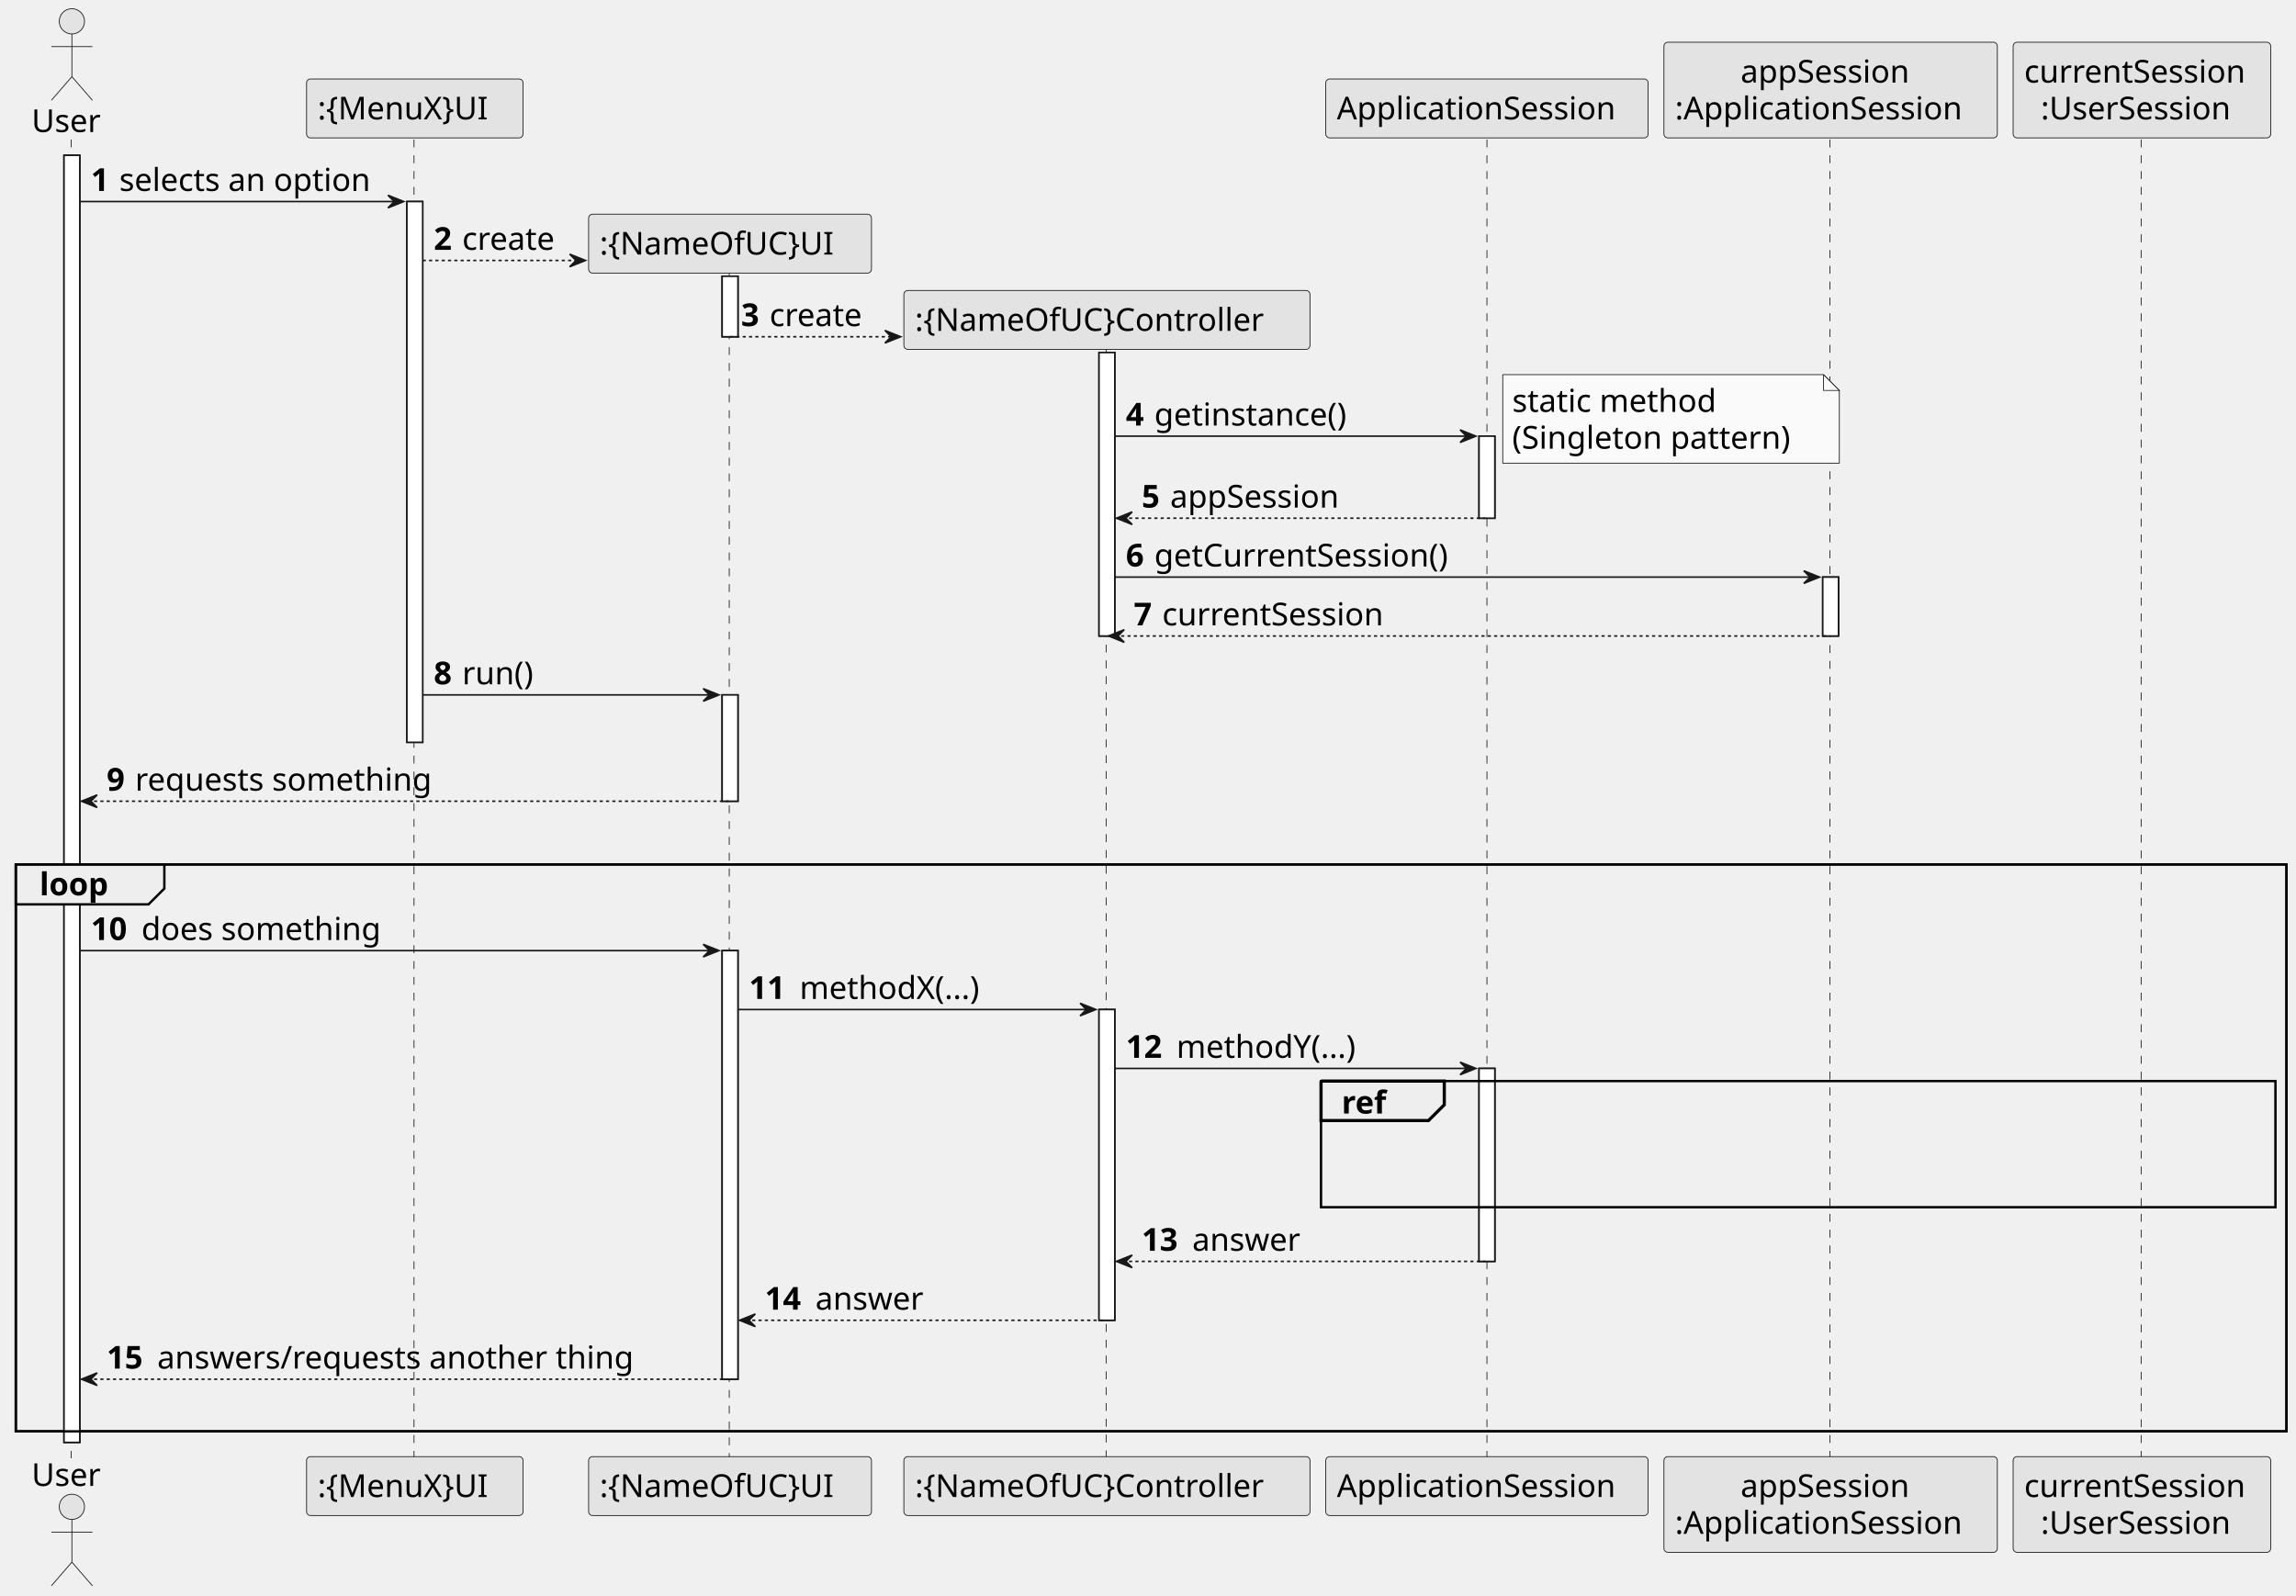
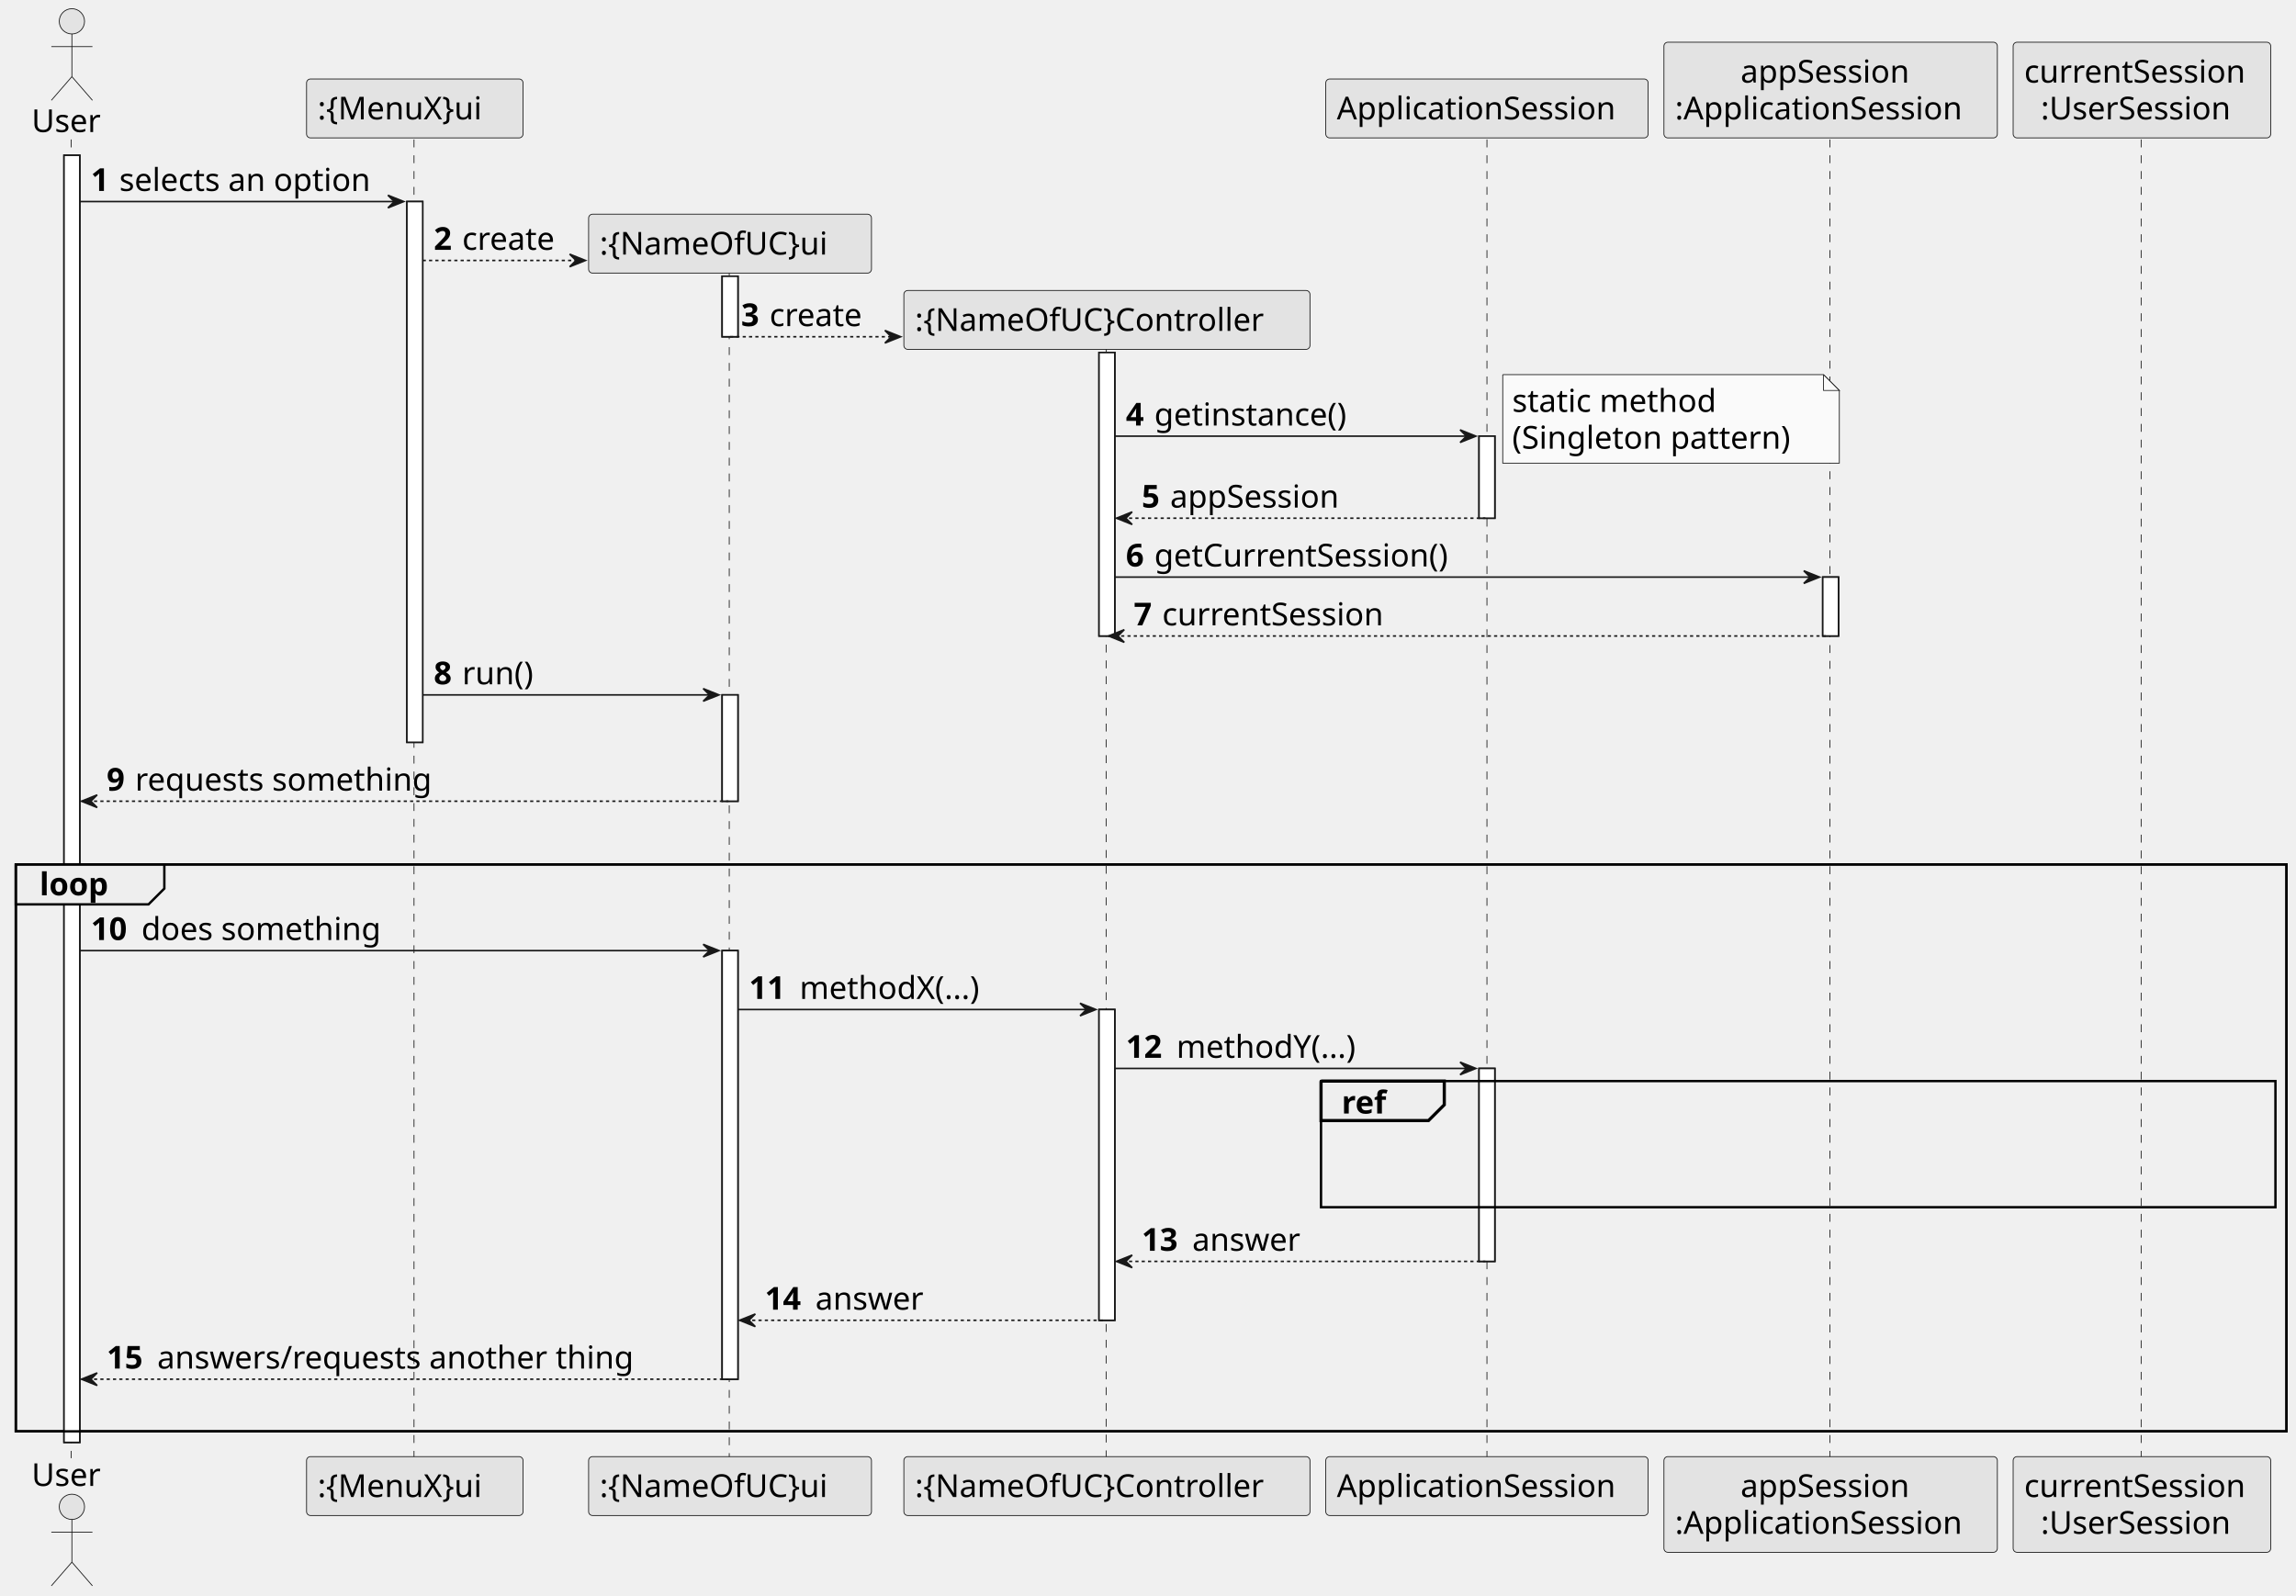
<svg xmlns="http://www.w3.org/2000/svg" contentStyleType="text/css" height="1010px" preserveAspectRatio="none" style="width:1453px;height:1010px;background:#FFFFFF;" version="1.1" viewBox="0 0 1453 1010" width="1453px" zoomAndPan="magnify">
  <defs />
  <g>
    <rect fill="#FFFFFF" height="814.625" style="stroke:#181818;stroke-width:1.0;" width="10" x="40.5" y="98.281" />
    <rect fill="#FFFFFF" height="342.25" style="stroke:#181818;stroke-width:1.0;" width="10" x="257.5" y="127.562" />
    <rect fill="#FFFFFF" height="38.281" style="stroke:#181818;stroke-width:1.0;" width="10" x="457" y="174.844" />
    <rect fill="#FFFFFF" height="67.281" style="stroke:#181818;stroke-width:1.0;" width="10" x="457" y="439.812" />
    <rect fill="#FFFFFF" height="271.25" style="stroke:#181818;stroke-width:1.0;" width="10" x="457" y="601.656" />
    <rect fill="#FFFFFF" height="179.406" style="stroke:#181818;stroke-width:1.0;" width="10" x="695.5" y="223.125" />
    <rect fill="#FFFFFF" height="196.688" style="stroke:#181818;stroke-width:1.0;" width="10" x="695.5" y="638.938" />
    <rect fill="#FFFFFF" height="51.922" style="stroke:#181818;stroke-width:1.0;" width="10" x="936" y="276.047" />
    <rect fill="#FFFFFF" height="122.125" style="stroke:#181818;stroke-width:1.0;" width="10" x="936" y="676.219" />
    <rect fill="#FFFFFF" height="37.281" style="stroke:#181818;stroke-width:1.0;" width="10" x="1153.5" y="365.25" />
    <rect fill="none" height="358.812" style="stroke:#000000;stroke-width:1.5;" width="1437" x="10" y="547.094" />
    <line style="stroke:#181818;stroke-width:0.5;stroke-dasharray:5.0,5.0;" x1="45" x2="45" y1="88.281" y2="922.906" />
    <line style="stroke:#181818;stroke-width:0.5;stroke-dasharray:5.0,5.0;" x1="262" x2="262" y1="88.281" y2="922.906" />
    <line style="stroke:#181818;stroke-width:0.5;stroke-dasharray:5.0,5.0;" x1="461.5" x2="461.5" y1="169.703" y2="922.906" />
    <line style="stroke:#181818;stroke-width:0.5;stroke-dasharray:5.0,5.0;" x1="700" x2="700" y1="217.984" y2="922.906" />
    <line style="stroke:#181818;stroke-width:0.5;stroke-dasharray:5.0,5.0;" x1="941" x2="941" y1="88.281" y2="922.906" />
    <line style="stroke:#181818;stroke-width:0.5;stroke-dasharray:5.0,5.0;" x1="1158" x2="1158" y1="88.281" y2="922.906" />
    <line style="stroke:#181818;stroke-width:0.5;stroke-dasharray:5.0,5.0;" x1="1355" x2="1355" y1="88.281" y2="922.906" />
    <text fill="#000000" font-family="sans-serif" font-size="20" lengthAdjust="spacing" textLength="45" x="20" y="83.564">User</text>
    <ellipse cx="45.5" cy="13.5" fill="#E3E3E3" rx="8" ry="8" style="stroke:#181818;stroke-width:0.5;" />
    <path d="M45.5,21.5 L45.5,48.5 M32.5,29.5 L58.5,29.5 M45.5,48.5 L32.5,63.5 M45.5,48.5 L58.5,63.5 " fill="none" style="stroke:#181818;stroke-width:0.5;" />
    <text fill="#000000" font-family="sans-serif" font-size="20" lengthAdjust="spacing" textLength="45" x="20" y="940.471">User</text>
    <ellipse cx="45.5" cy="953.688" fill="#E3E3E3" rx="8" ry="8" style="stroke:#181818;stroke-width:0.5;" />
    <path d="M45.5,961.688 L45.5,988.688 M32.5,969.688 L58.5,969.688 M45.5,988.688 L32.5,1003.688 M45.5,988.688 L58.5,1003.688 " fill="none" style="stroke:#181818;stroke-width:0.5;" />
    <rect fill="#E3E3E3" height="37.281" rx="2.5" ry="2.5" style="stroke:#181818;stroke-width:0.5;" width="137" x="194" y="50" />
-     <text fill="#000000" font-family="sans-serif" font-size="20" lengthAdjust="spacing" textLength="123" x="201" y="75.564">:{MenuX}UI</text>
+     <text fill="#000000" font-family="sans-serif" font-size="20" lengthAdjust="spacing" textLength="123" x="201" y="75.564">:{MenuX}ui</text>
    <rect fill="#E3E3E3" height="37.281" rx="2.5" ry="2.5" style="stroke:#181818;stroke-width:0.5;" width="137" x="194" y="921.906" />
-     <text fill="#000000" font-family="sans-serif" font-size="20" lengthAdjust="spacing" textLength="123" x="201" y="947.471">:{MenuX}UI</text>
+     <text fill="#000000" font-family="sans-serif" font-size="20" lengthAdjust="spacing" textLength="123" x="201" y="947.471">:{MenuX}ui</text>
    <rect fill="#E3E3E3" height="37.281" rx="2.5" ry="2.5" style="stroke:#181818;stroke-width:0.5;" width="179" x="372.5" y="921.906" />
-     <text fill="#000000" font-family="sans-serif" font-size="20" lengthAdjust="spacing" textLength="165" x="379.5" y="947.471">:{NameOfUC}UI</text>
+     <text fill="#000000" font-family="sans-serif" font-size="20" lengthAdjust="spacing" textLength="165" x="379.5" y="947.471">:{NameOfUC}ui</text>
    <rect fill="#E3E3E3" height="37.281" rx="2.5" ry="2.5" style="stroke:#181818;stroke-width:0.5;" width="257" x="572" y="921.906" />
    <text fill="#000000" font-family="sans-serif" font-size="20" lengthAdjust="spacing" textLength="243" x="579" y="947.471">:{NameOfUC}Controller</text>
    <rect fill="#E3E3E3" height="37.281" rx="2.5" ry="2.5" style="stroke:#181818;stroke-width:0.5;" width="204" x="839" y="50" />
    <text fill="#000000" font-family="sans-serif" font-size="20" lengthAdjust="spacing" textLength="190" x="846" y="75.564">ApplicationSession</text>
    <rect fill="#E3E3E3" height="37.281" rx="2.5" ry="2.5" style="stroke:#181818;stroke-width:0.5;" width="204" x="839" y="921.906" />
    <text fill="#000000" font-family="sans-serif" font-size="20" lengthAdjust="spacing" textLength="190" x="846" y="947.471">ApplicationSession</text>
    <rect fill="#E3E3E3" height="60.562" rx="2.5" ry="2.5" style="stroke:#181818;stroke-width:0.5;" width="211" x="1053" y="26.719" />
    <text fill="#000000" font-family="sans-serif" font-size="20" lengthAdjust="spacing" textLength="114" x="1101.5" y="52.283">appSession</text>
    <text fill="#000000" font-family="sans-serif" font-size="20" lengthAdjust="spacing" textLength="197" x="1060" y="75.564">:ApplicationSession</text>
    <rect fill="#E3E3E3" height="60.562" rx="2.5" ry="2.5" style="stroke:#181818;stroke-width:0.5;" width="211" x="1053" y="921.906" />
    <text fill="#000000" font-family="sans-serif" font-size="20" lengthAdjust="spacing" textLength="114" x="1101.5" y="947.471">appSession</text>
    <text fill="#000000" font-family="sans-serif" font-size="20" lengthAdjust="spacing" textLength="197" x="1060" y="970.752">:ApplicationSession</text>
    <rect fill="#E3E3E3" height="60.562" rx="2.5" ry="2.5" style="stroke:#181818;stroke-width:0.5;" width="163" x="1274" y="26.719" />
    <text fill="#000000" font-family="sans-serif" font-size="20" lengthAdjust="spacing" textLength="149" x="1281" y="52.283">currentSession</text>
    <text fill="#000000" font-family="sans-serif" font-size="20" lengthAdjust="spacing" textLength="128" x="1291.5" y="75.564">:UserSession</text>
    <rect fill="#E3E3E3" height="60.562" rx="2.5" ry="2.5" style="stroke:#181818;stroke-width:0.5;" width="163" x="1274" y="921.906" />
    <text fill="#000000" font-family="sans-serif" font-size="20" lengthAdjust="spacing" textLength="149" x="1281" y="947.471">currentSession</text>
    <text fill="#000000" font-family="sans-serif" font-size="20" lengthAdjust="spacing" textLength="128" x="1291.5" y="970.752">:UserSession</text>
    <rect fill="#FFFFFF" height="814.625" style="stroke:#181818;stroke-width:1.0;" width="10" x="40.5" y="98.281" />
    <rect fill="#FFFFFF" height="342.25" style="stroke:#181818;stroke-width:1.0;" width="10" x="257.5" y="127.562" />
    <rect fill="#FFFFFF" height="38.281" style="stroke:#181818;stroke-width:1.0;" width="10" x="457" y="174.844" />
    <rect fill="#FFFFFF" height="67.281" style="stroke:#181818;stroke-width:1.0;" width="10" x="457" y="439.812" />
    <rect fill="#FFFFFF" height="271.25" style="stroke:#181818;stroke-width:1.0;" width="10" x="457" y="601.656" />
    <rect fill="#FFFFFF" height="179.406" style="stroke:#181818;stroke-width:1.0;" width="10" x="695.5" y="223.125" />
    <rect fill="#FFFFFF" height="196.688" style="stroke:#181818;stroke-width:1.0;" width="10" x="695.5" y="638.938" />
    <rect fill="#FFFFFF" height="51.922" style="stroke:#181818;stroke-width:1.0;" width="10" x="936" y="276.047" />
    <rect fill="#FFFFFF" height="122.125" style="stroke:#181818;stroke-width:1.0;" width="10" x="936" y="676.219" />
    <rect fill="#FFFFFF" height="37.281" style="stroke:#181818;stroke-width:1.0;" width="10" x="1153.5" y="365.25" />
    <polygon fill="#181818" points="245.5,123.562,255.5,127.562,245.5,131.562,249.5,127.562" style="stroke:#181818;stroke-width:1.0;" />
    <line style="stroke:#181818;stroke-width:1.0;" x1="50.5" x2="251.5" y1="127.562" y2="127.562" />
    <text fill="#000000" font-family="sans-serif" font-size="20" font-weight="bold" lengthAdjust="spacing" textLength="14" x="57.5" y="120.846">1</text>
    <text fill="#000000" font-family="sans-serif" font-size="20" lengthAdjust="spacing" textLength="170" x="75.5" y="120.846">selects an option</text>
    <polygon fill="#181818" points="360.5,160.844,370.5,164.844,360.5,168.844,364.5,164.844" style="stroke:#181818;stroke-width:1.0;" />
    <line style="stroke:#181818;stroke-width:1.0;stroke-dasharray:2.0,2.0;" x1="267.5" x2="366.5" y1="164.844" y2="164.844" />
    <text fill="#000000" font-family="sans-serif" font-size="20" font-weight="bold" lengthAdjust="spacing" textLength="14" x="274.5" y="158.127">2</text>
    <text fill="#000000" font-family="sans-serif" font-size="20" lengthAdjust="spacing" textLength="63" x="292.5" y="158.127">create</text>
    <rect fill="#E3E3E3" height="37.281" rx="2.5" ry="2.5" style="stroke:#181818;stroke-width:0.5;" width="179" x="372.5" y="135.562" />
-     <text fill="#000000" font-family="sans-serif" font-size="20" lengthAdjust="spacing" textLength="165" x="379.5" y="161.127">:{NameOfUC}UI</text>
+     <text fill="#000000" font-family="sans-serif" font-size="20" lengthAdjust="spacing" textLength="165" x="379.5" y="161.127">:{NameOfUC}ui</text>
    <polygon fill="#181818" points="560,209.125,570,213.125,560,217.125,564,213.125" style="stroke:#181818;stroke-width:1.0;" />
    <line style="stroke:#181818;stroke-width:1.0;stroke-dasharray:2.0,2.0;" x1="462" x2="566" y1="213.125" y2="213.125" />
    <text fill="#000000" font-family="sans-serif" font-size="20" font-weight="bold" lengthAdjust="spacing" textLength="14" x="469" y="206.408">3</text>
    <text fill="#000000" font-family="sans-serif" font-size="20" lengthAdjust="spacing" textLength="63" x="487" y="206.408">create</text>
    <rect fill="#E3E3E3" height="37.281" rx="2.5" ry="2.5" style="stroke:#181818;stroke-width:0.5;" width="257" x="572" y="183.844" />
    <text fill="#000000" font-family="sans-serif" font-size="20" lengthAdjust="spacing" textLength="243" x="579" y="209.408">:{NameOfUC}Controller</text>
    <polygon fill="#181818" points="924,272.047,934,276.047,924,280.047,928,276.047" style="stroke:#181818;stroke-width:1.0;" />
    <line style="stroke:#181818;stroke-width:1.0;" x1="705.5" x2="930" y1="276.047" y2="276.047" />
    <text fill="#000000" font-family="sans-serif" font-size="20" font-weight="bold" lengthAdjust="spacing" textLength="14" x="712.5" y="269.33">4</text>
    <text fill="#000000" font-family="sans-serif" font-size="20" lengthAdjust="spacing" textLength="134" x="730.5" y="269.33">getinstance()</text>
    <path d="M951,237.125 L951,293.125 L1164,293.125 L1164,247.125 L1154,237.125 L951,237.125 " fill="#FAFAFA" style="stroke:#181818;stroke-width:0.5;" />
    <path d="M1154,237.125 L1154,247.125 L1164,247.125 L1154,237.125 " fill="#FAFAFA" style="stroke:#181818;stroke-width:0.5;" />
    <text fill="#000000" font-family="sans-serif" font-size="20" lengthAdjust="spacing" textLength="139" x="957" y="260.69">static method</text>
    <text fill="#000000" font-family="sans-serif" font-size="20" lengthAdjust="spacing" textLength="192" x="957" y="283.971">(Singleton pattern)</text>
    <polygon fill="#181818" points="716.5,323.969,706.5,327.969,716.5,331.969,712.5,327.969" style="stroke:#181818;stroke-width:1.0;" />
    <line style="stroke:#181818;stroke-width:1.0;stroke-dasharray:2.0,2.0;" x1="710.5" x2="940" y1="327.969" y2="327.969" />
    <text fill="#000000" font-family="sans-serif" font-size="20" font-weight="bold" lengthAdjust="spacing" textLength="14" x="722.5" y="321.252">5</text>
    <text fill="#000000" font-family="sans-serif" font-size="20" lengthAdjust="spacing" textLength="114" x="740.5" y="321.252">appSession</text>
    <polygon fill="#181818" points="1141.5,361.25,1151.5,365.25,1141.5,369.25,1145.5,365.25" style="stroke:#181818;stroke-width:1.0;" />
    <line style="stroke:#181818;stroke-width:1.0;" x1="705.5" x2="1147.5" y1="365.25" y2="365.25" />
    <text fill="#000000" font-family="sans-serif" font-size="20" font-weight="bold" lengthAdjust="spacing" textLength="14" x="712.5" y="358.533">6</text>
    <text fill="#000000" font-family="sans-serif" font-size="20" lengthAdjust="spacing" textLength="201" x="730.5" y="358.533">getCurrentSession()</text>
    <polygon fill="#181818" points="711.5,398.531,701.5,402.531,711.5,406.531,707.5,402.531" style="stroke:#181818;stroke-width:1.0;" />
    <line style="stroke:#181818;stroke-width:1.0;stroke-dasharray:2.0,2.0;" x1="705.5" x2="1157.5" y1="402.531" y2="402.531" />
    <text fill="#000000" font-family="sans-serif" font-size="20" font-weight="bold" lengthAdjust="spacing" textLength="14" x="717.5" y="395.815">7</text>
    <text fill="#000000" font-family="sans-serif" font-size="20" lengthAdjust="spacing" textLength="149" x="735.5" y="395.815">currentSession</text>
    <polygon fill="#181818" points="445,435.812,455,439.812,445,443.812,449,439.812" style="stroke:#181818;stroke-width:1.0;" />
    <line style="stroke:#181818;stroke-width:1.0;" x1="267.5" x2="451" y1="439.812" y2="439.812" />
    <text fill="#000000" font-family="sans-serif" font-size="20" font-weight="bold" lengthAdjust="spacing" textLength="14" x="274.5" y="433.096">8</text>
    <text fill="#000000" font-family="sans-serif" font-size="20" lengthAdjust="spacing" textLength="50" x="292.5" y="433.096">run()</text>
    <polygon fill="#181818" points="61.5,503.094,51.5,507.094,61.5,511.094,57.5,507.094" style="stroke:#181818;stroke-width:1.0;" />
    <line style="stroke:#181818;stroke-width:1.0;stroke-dasharray:2.0,2.0;" x1="55.5" x2="461" y1="507.094" y2="507.094" />
    <text fill="#000000" font-family="sans-serif" font-size="20" font-weight="bold" lengthAdjust="spacing" textLength="14" x="67.5" y="500.377">9</text>
    <text fill="#000000" font-family="sans-serif" font-size="20" lengthAdjust="spacing" textLength="199" x="85.5" y="500.377">requests something</text>
    <path d="M10,547.094 L104,547.094 L104,562.375 L94,572.375 L10,572.375 L10,547.094 " fill="#EEEEEE" style="stroke:#000000;stroke-width:1.5;" />
    <rect fill="none" height="358.812" style="stroke:#000000;stroke-width:1.5;" width="1437" x="10" y="547.094" />
    <text fill="#000000" font-family="sans-serif" font-size="20" font-weight="bold" lengthAdjust="spacing" textLength="49" x="25" y="566.658">loop</text>
    <polygon fill="#181818" points="445,597.656,455,601.656,445,605.656,449,601.656" style="stroke:#181818;stroke-width:1.0;" />
    <line style="stroke:#181818;stroke-width:1.0;" x1="50.5" x2="451" y1="601.656" y2="601.656" />
    <text fill="#000000" font-family="sans-serif" font-size="20" font-weight="bold" lengthAdjust="spacing" textLength="28" x="57.5" y="594.939">10</text>
    <text fill="#000000" font-family="sans-serif" font-size="20" lengthAdjust="spacing" textLength="160" x="89.5" y="594.939">does something</text>
    <polygon fill="#181818" points="683.5,634.938,693.5,638.938,683.5,642.938,687.5,638.938" style="stroke:#181818;stroke-width:1.0;" />
    <line style="stroke:#181818;stroke-width:1.0;" x1="467" x2="689.5" y1="638.938" y2="638.938" />
    <text fill="#000000" font-family="sans-serif" font-size="20" font-weight="bold" lengthAdjust="spacing" textLength="28" x="474" y="632.221">11</text>
    <text fill="#000000" font-family="sans-serif" font-size="20" lengthAdjust="spacing" textLength="126" x="506" y="632.221">methodX(...)</text>
    <polygon fill="#181818" points="924,672.219,934,676.219,924,680.219,928,676.219" style="stroke:#181818;stroke-width:1.0;" />
    <line style="stroke:#181818;stroke-width:1.0;" x1="705.5" x2="930" y1="676.219" y2="676.219" />
    <text fill="#000000" font-family="sans-serif" font-size="20" font-weight="bold" lengthAdjust="spacing" textLength="28" x="712.5" y="669.502">12</text>
    <text fill="#000000" font-family="sans-serif" font-size="20" lengthAdjust="spacing" textLength="124" x="744.5" y="669.502">methodY(...)</text>
    <rect fill="none" height="79.844" style="stroke:#000000;stroke-width:1.5;" width="604" x="836" y="684.219" />
    <path d="M836,684.219 L914,684.219 L914,699.219 L904,709.219 L836,709.219 L836,684.219 " fill="#EEEEEE" style="stroke:#000000;stroke-width:2.0;" />
    <text fill="#000000" font-family="sans-serif" font-size="20" font-weight="bold" lengthAdjust="spacing" textLength="33" x="849" y="704.783">ref</text>
    <text fill="#000000" font-family="sans-serif" font-size="20" lengthAdjust="spacing" textLength="6" x="1135" y="731.783"> </text>
    <text fill="#000000" font-family="sans-serif" font-size="20" lengthAdjust="spacing" textLength="6" x="1135" y="755.064"> </text>
    <polygon fill="#181818" points="716.5,794.344,706.5,798.344,716.5,802.344,712.5,798.344" style="stroke:#181818;stroke-width:1.0;" />
    <line style="stroke:#181818;stroke-width:1.0;stroke-dasharray:2.0,2.0;" x1="710.5" x2="940" y1="798.344" y2="798.344" />
    <text fill="#000000" font-family="sans-serif" font-size="20" font-weight="bold" lengthAdjust="spacing" textLength="28" x="722.5" y="791.627">13</text>
    <text fill="#000000" font-family="sans-serif" font-size="20" lengthAdjust="spacing" textLength="72" x="754.5" y="791.627">answer</text>
    <polygon fill="#181818" points="478,831.625,468,835.625,478,839.625,474,835.625" style="stroke:#181818;stroke-width:1.0;" />
    <line style="stroke:#181818;stroke-width:1.0;stroke-dasharray:2.0,2.0;" x1="472" x2="699.5" y1="835.625" y2="835.625" />
    <text fill="#000000" font-family="sans-serif" font-size="20" font-weight="bold" lengthAdjust="spacing" textLength="28" x="484" y="828.908">14</text>
    <text fill="#000000" font-family="sans-serif" font-size="20" lengthAdjust="spacing" textLength="72" x="516" y="828.908">answer</text>
    <polygon fill="#181818" points="61.5,868.906,51.5,872.906,61.5,876.906,57.5,872.906" style="stroke:#181818;stroke-width:1.0;" />
    <line style="stroke:#181818;stroke-width:1.0;stroke-dasharray:2.0,2.0;" x1="55.5" x2="461" y1="872.906" y2="872.906" />
    <text fill="#000000" font-family="sans-serif" font-size="20" font-weight="bold" lengthAdjust="spacing" textLength="28" x="67.5" y="866.189">15</text>
    <text fill="#000000" font-family="sans-serif" font-size="20" lengthAdjust="spacing" textLength="318" x="99.5" y="866.189">answers/requests another thing</text>
  </g>
</svg>
